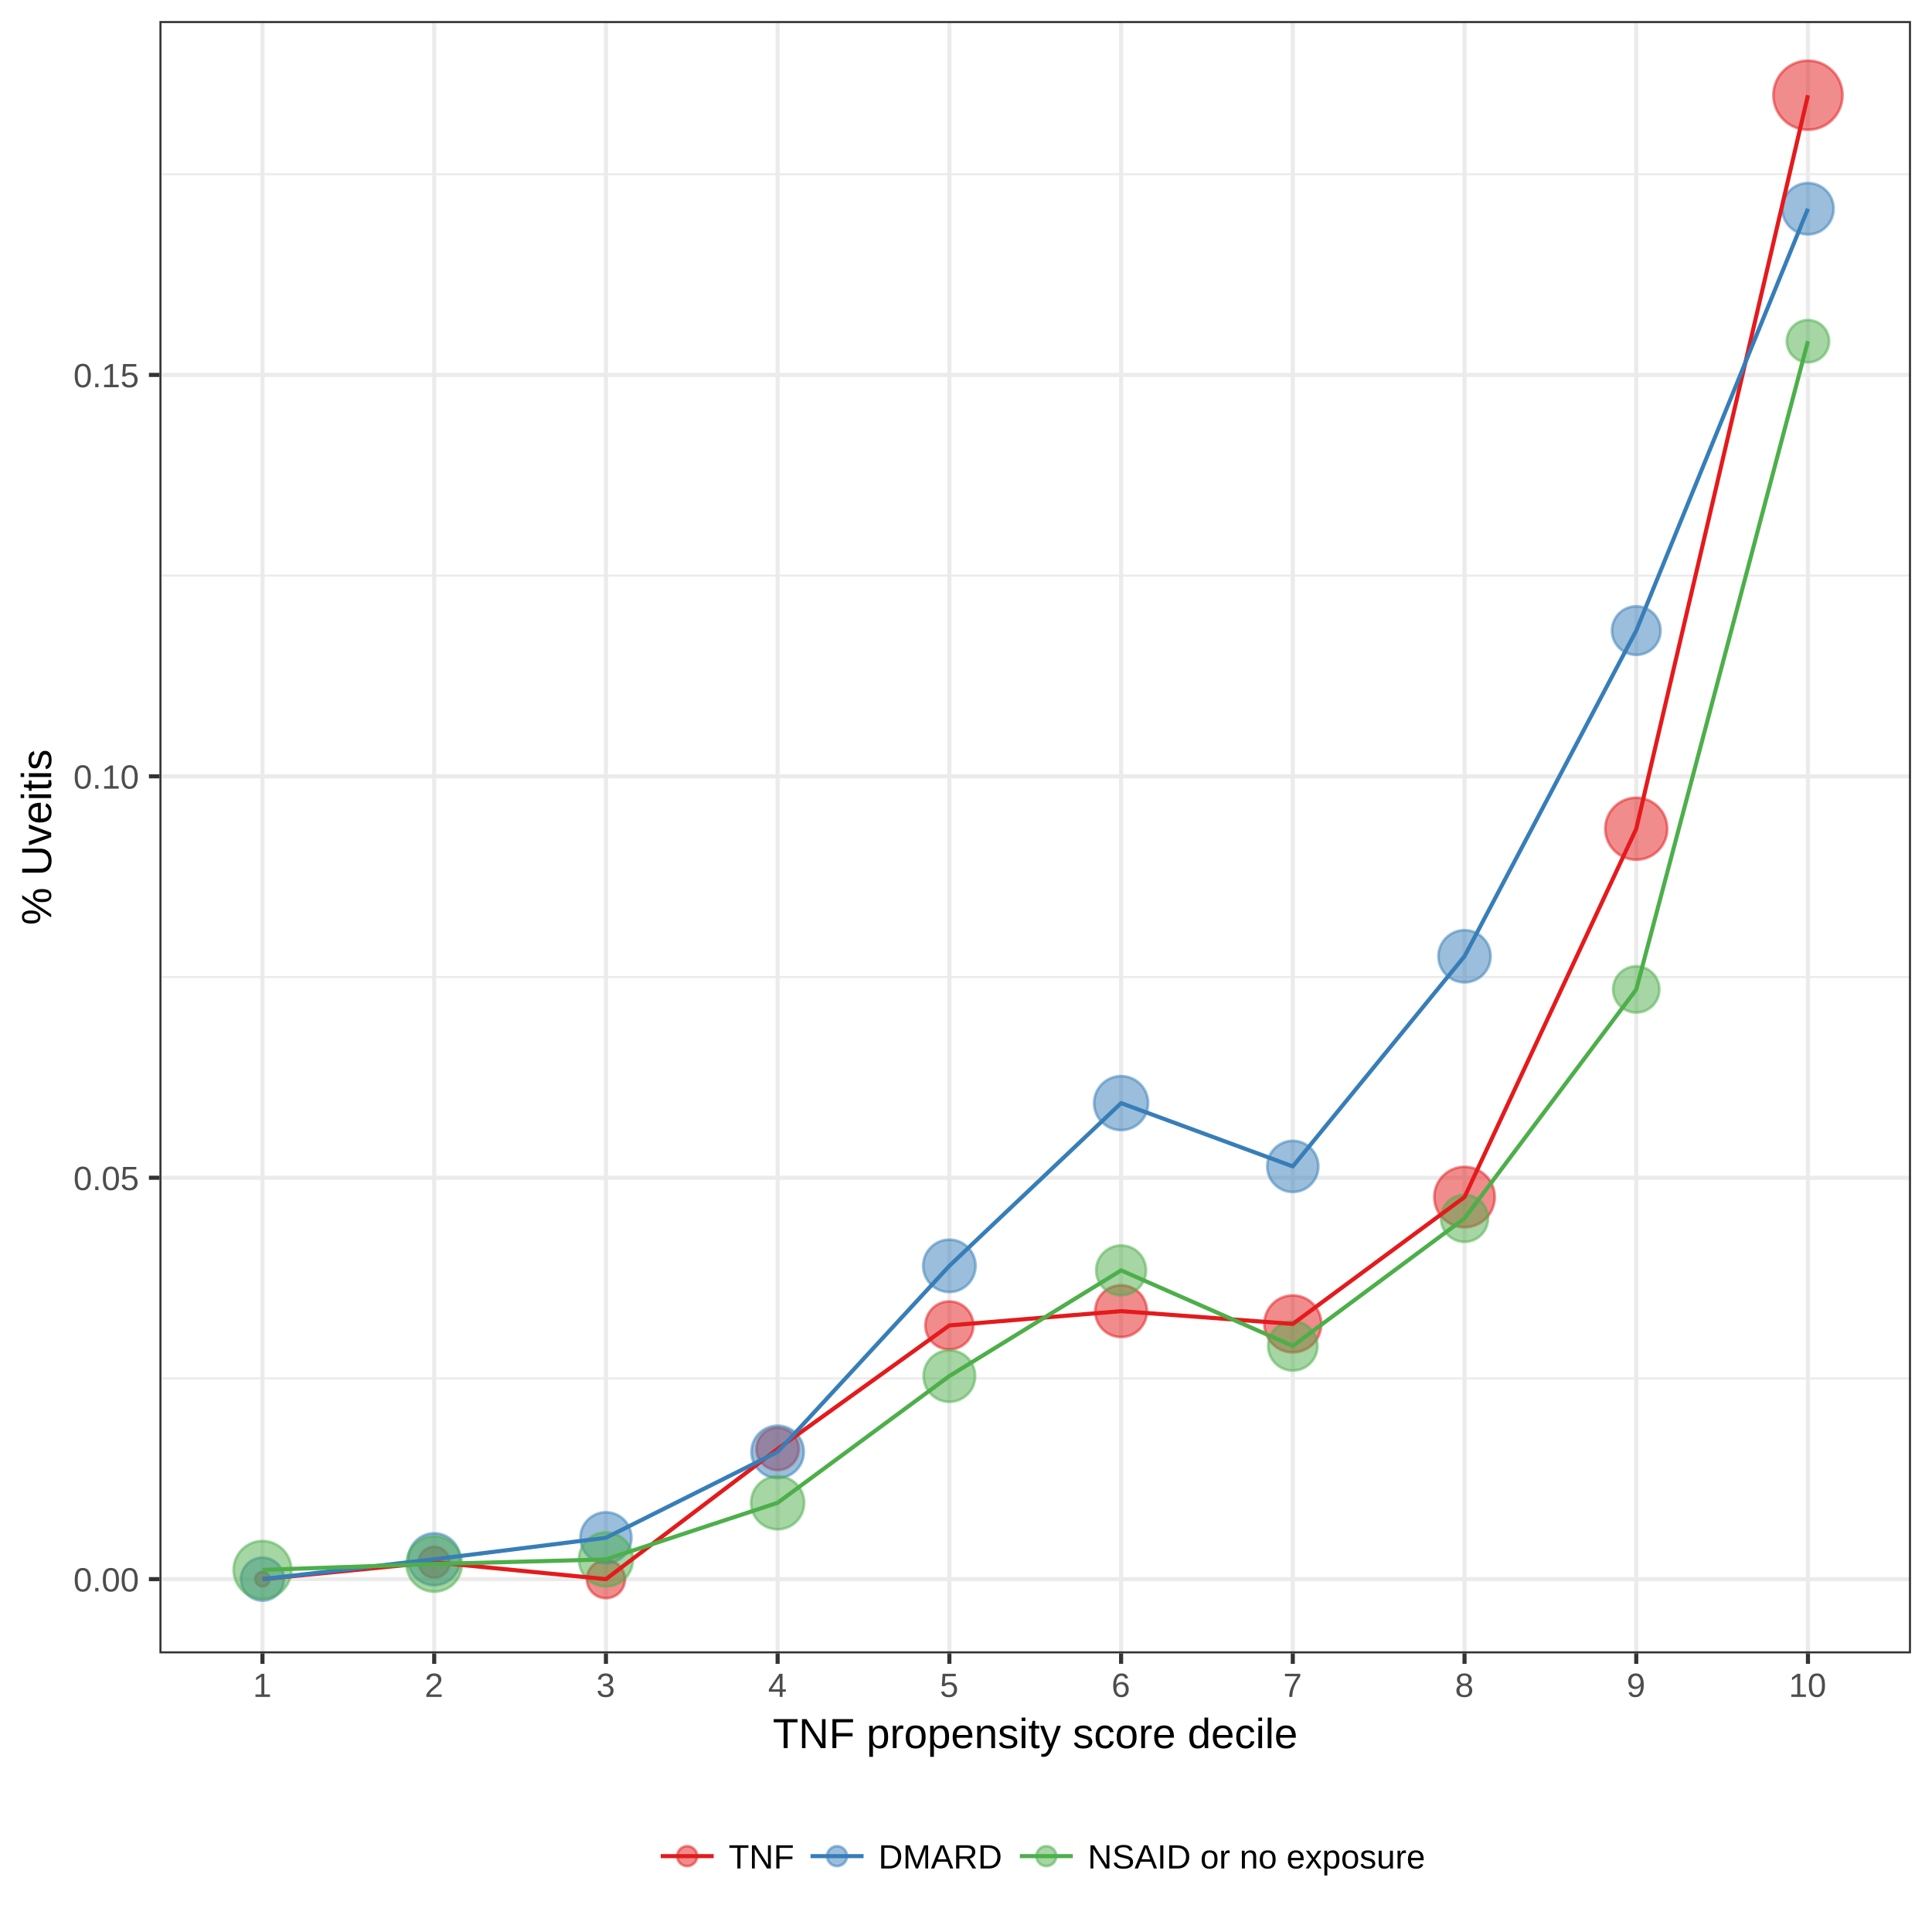
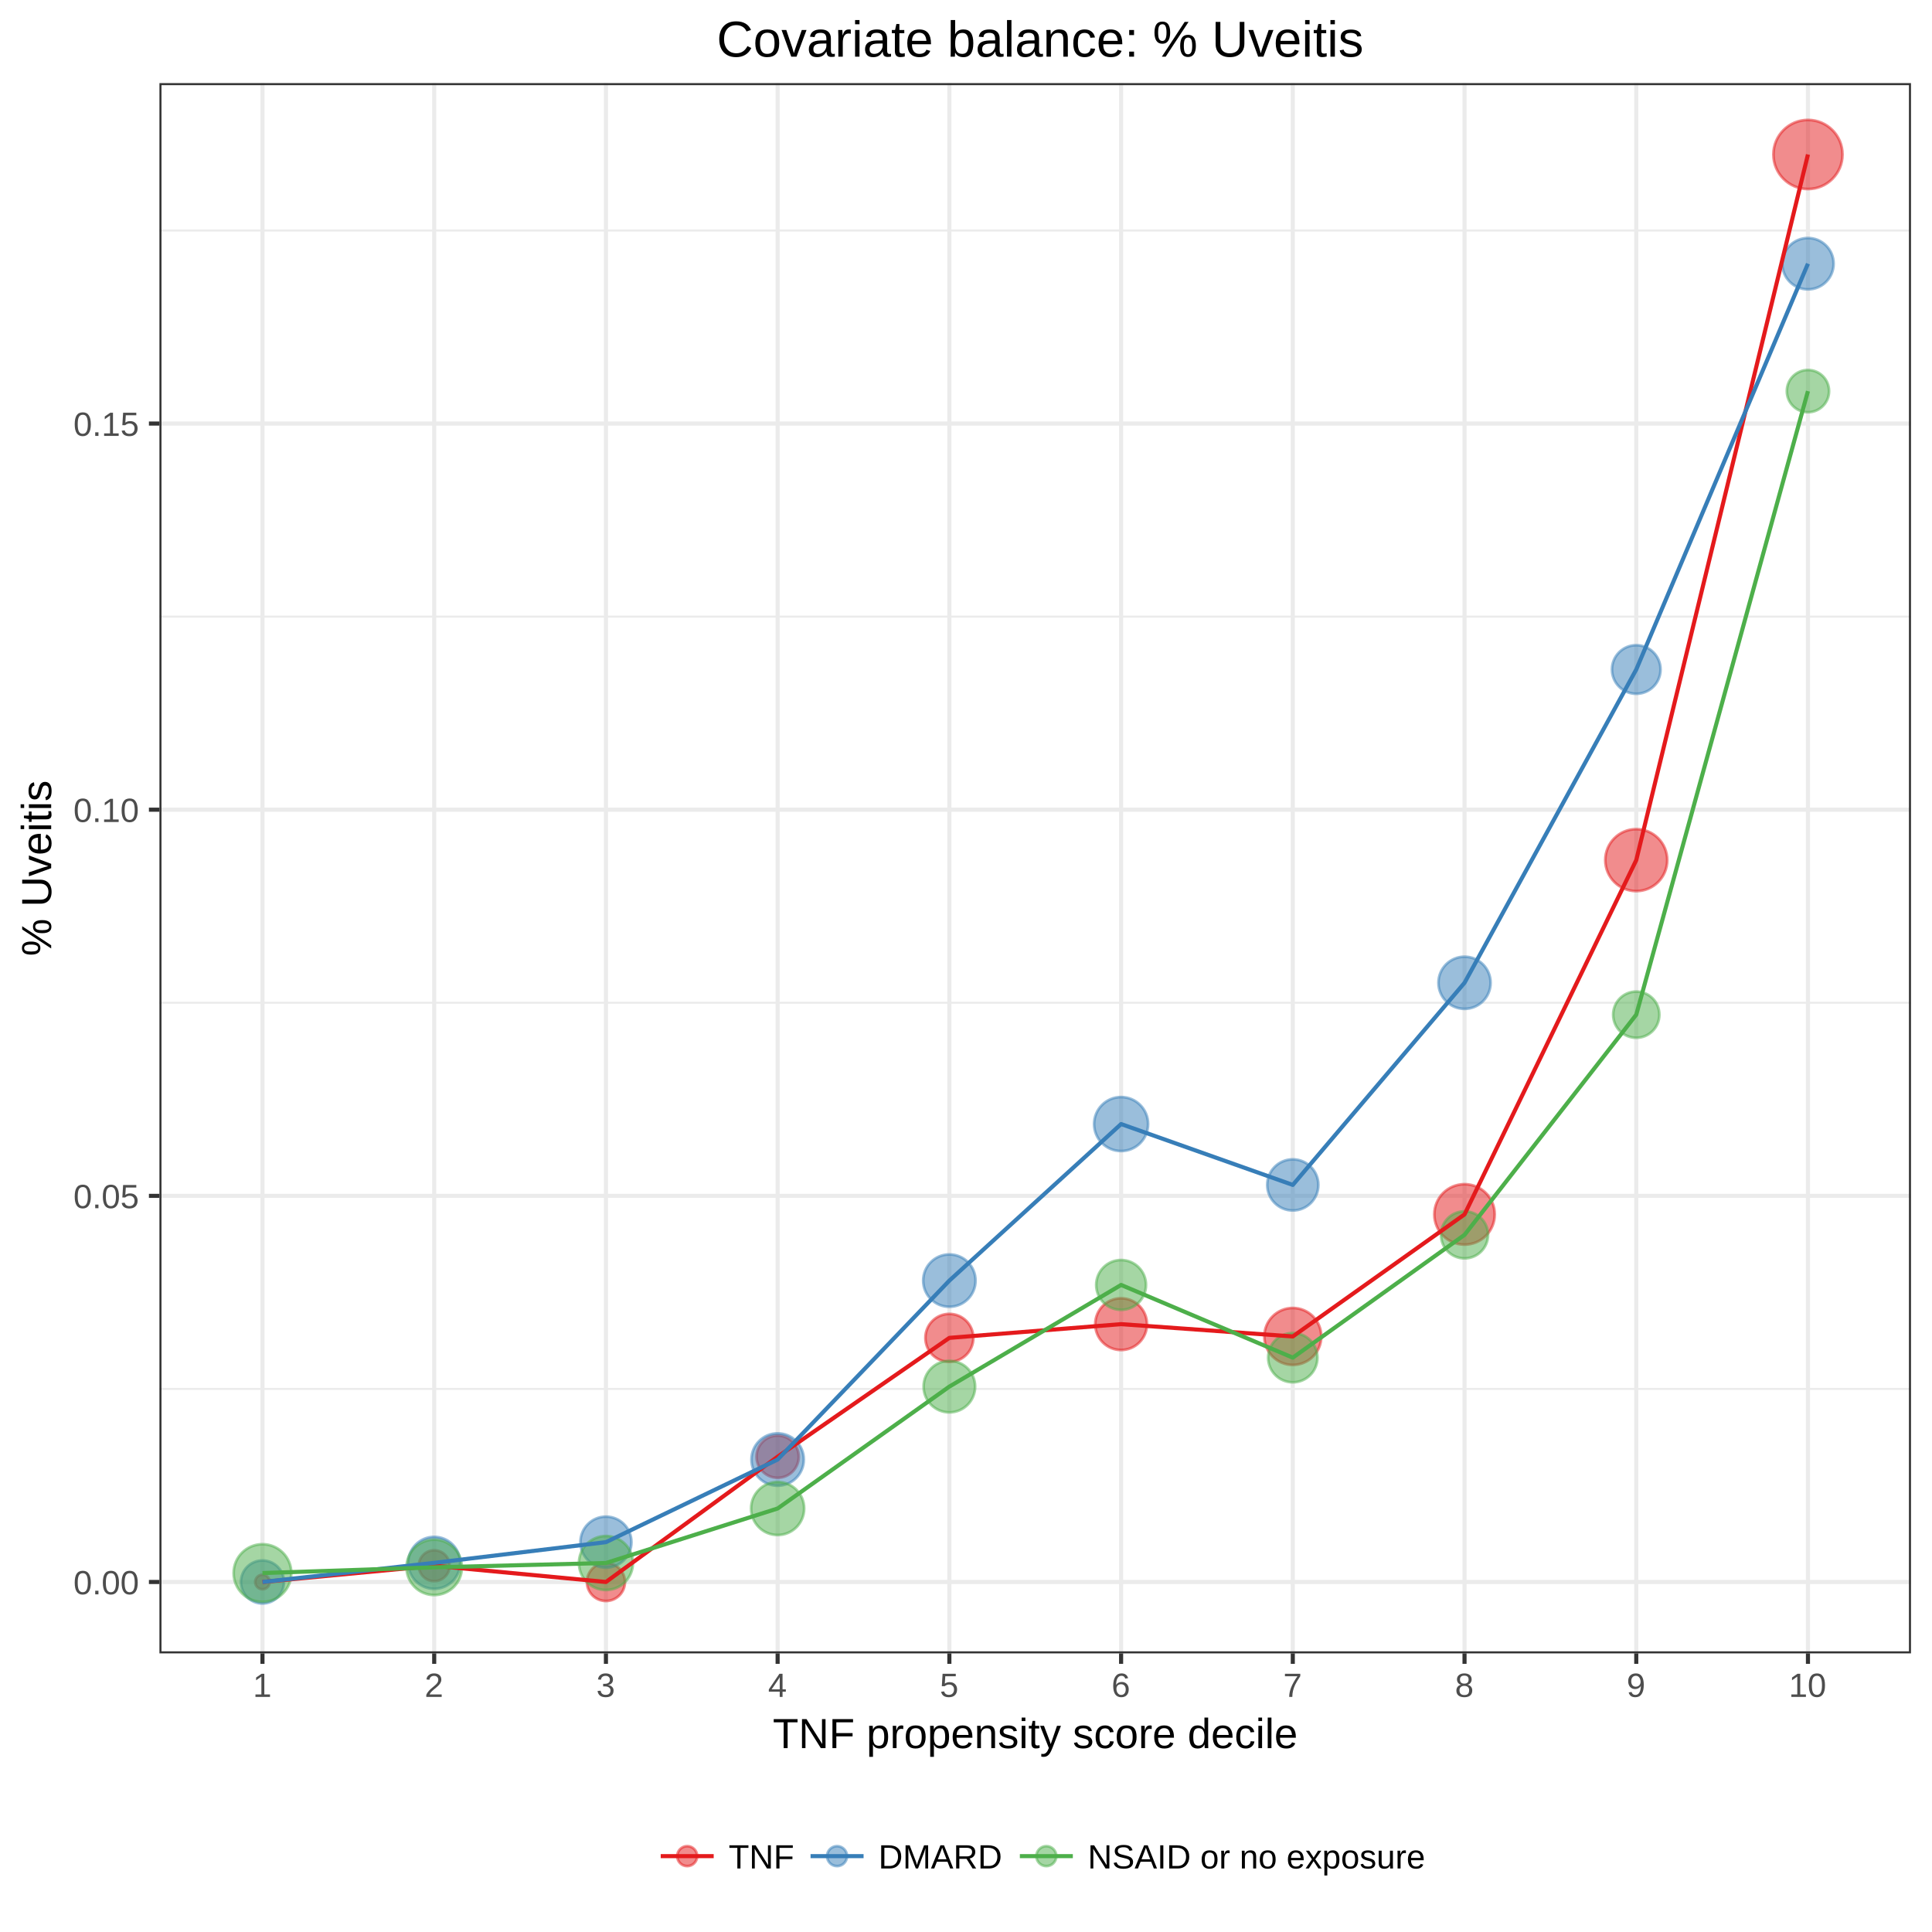
<svg xmlns="http://www.w3.org/2000/svg" viewBox="0 0 504.00 504.00">
  <defs>
    <style type="text/css">
    line, polyline, path, rect, circle {
      fill: none;
      stroke: #000000;
      stroke-linecap: round;
      stroke-linejoin: round;
      stroke-miterlimit: 10.00;
    }
  </style>
  </defs>
  <rect width="100%" height="100%" style="stroke: none; fill: #FFFFFF;" />
  <rect x="0.00" y="-0.00" width="504.00" height="504.00" style="stroke-width: 1.07; stroke: #FFFFFF; fill: #FFFFFF;" />
  <defs>
-     <clipPath id="cpNDEuNTk0NXw0OTguNTIxfDQzMS4zMDl8NS40Nzk0NQ==">
-       <rect x="41.59" y="5.48" width="456.93" height="425.83" />
+     <clipPath id="cpNDEuNTk0NXw0OTguNTIxfDQzMS4zMDl8MjEuNjc5OA==">
+       <rect x="41.59" y="21.68" width="456.93" height="409.63" />
    </clipPath>
  </defs>
-   <rect x="41.59" y="5.48" width="456.93" height="425.83" style="stroke-width: 1.07; stroke: none; fill: #FFFFFF;" clip-path="url(#cpNDEuNTk0NXw0OTguNTIxfDQzMS4zMDl8NS40Nzk0NQ==)" />
-   <polyline points="41.59,359.59 498.52,359.59 " style="stroke-width: 0.53; stroke: #EBEBEB; stroke-linecap: butt;" clip-path="url(#cpNDEuNTk0NXw0OTguNTIxfDQzMS4zMDl8NS40Nzk0NQ==)" />
-   <polyline points="41.59,254.88 498.52,254.88 " style="stroke-width: 0.53; stroke: #EBEBEB; stroke-linecap: butt;" clip-path="url(#cpNDEuNTk0NXw0OTguNTIxfDQzMS4zMDl8NS40Nzk0NQ==)" />
-   <polyline points="41.59,150.16 498.52,150.16 " style="stroke-width: 0.53; stroke: #EBEBEB; stroke-linecap: butt;" clip-path="url(#cpNDEuNTk0NXw0OTguNTIxfDQzMS4zMDl8NS40Nzk0NQ==)" />
-   <polyline points="41.59,45.45 498.52,45.45 " style="stroke-width: 0.53; stroke: #EBEBEB; stroke-linecap: butt;" clip-path="url(#cpNDEuNTk0NXw0OTguNTIxfDQzMS4zMDl8NS40Nzk0NQ==)" />
-   <polyline points="41.59,411.95 498.52,411.95 " style="stroke-width: 1.07; stroke: #EBEBEB; stroke-linecap: butt;" clip-path="url(#cpNDEuNTk0NXw0OTguNTIxfDQzMS4zMDl8NS40Nzk0NQ==)" />
-   <polyline points="41.59,307.24 498.52,307.24 " style="stroke-width: 1.07; stroke: #EBEBEB; stroke-linecap: butt;" clip-path="url(#cpNDEuNTk0NXw0OTguNTIxfDQzMS4zMDl8NS40Nzk0NQ==)" />
-   <polyline points="41.59,202.52 498.52,202.52 " style="stroke-width: 1.07; stroke: #EBEBEB; stroke-linecap: butt;" clip-path="url(#cpNDEuNTk0NXw0OTguNTIxfDQzMS4zMDl8NS40Nzk0NQ==)" />
-   <polyline points="41.59,97.80 498.52,97.80 " style="stroke-width: 1.07; stroke: #EBEBEB; stroke-linecap: butt;" clip-path="url(#cpNDEuNTk0NXw0OTguNTIxfDQzMS4zMDl8NS40Nzk0NQ==)" />
-   <polyline points="68.47,431.31 68.47,5.48 " style="stroke-width: 1.07; stroke: #EBEBEB; stroke-linecap: butt;" clip-path="url(#cpNDEuNTk0NXw0OTguNTIxfDQzMS4zMDl8NS40Nzk0NQ==)" />
-   <polyline points="113.27,431.31 113.27,5.48 " style="stroke-width: 1.07; stroke: #EBEBEB; stroke-linecap: butt;" clip-path="url(#cpNDEuNTk0NXw0OTguNTIxfDQzMS4zMDl8NS40Nzk0NQ==)" />
-   <polyline points="158.07,431.31 158.07,5.48 " style="stroke-width: 1.07; stroke: #EBEBEB; stroke-linecap: butt;" clip-path="url(#cpNDEuNTk0NXw0OTguNTIxfDQzMS4zMDl8NS40Nzk0NQ==)" />
-   <polyline points="202.86,431.31 202.86,5.48 " style="stroke-width: 1.07; stroke: #EBEBEB; stroke-linecap: butt;" clip-path="url(#cpNDEuNTk0NXw0OTguNTIxfDQzMS4zMDl8NS40Nzk0NQ==)" />
-   <polyline points="247.66,431.31 247.66,5.48 " style="stroke-width: 1.07; stroke: #EBEBEB; stroke-linecap: butt;" clip-path="url(#cpNDEuNTk0NXw0OTguNTIxfDQzMS4zMDl8NS40Nzk0NQ==)" />
-   <polyline points="292.46,431.31 292.46,5.48 " style="stroke-width: 1.07; stroke: #EBEBEB; stroke-linecap: butt;" clip-path="url(#cpNDEuNTk0NXw0OTguNTIxfDQzMS4zMDl8NS40Nzk0NQ==)" />
-   <polyline points="337.25,431.31 337.25,5.48 " style="stroke-width: 1.07; stroke: #EBEBEB; stroke-linecap: butt;" clip-path="url(#cpNDEuNTk0NXw0OTguNTIxfDQzMS4zMDl8NS40Nzk0NQ==)" />
-   <polyline points="382.05,431.31 382.05,5.48 " style="stroke-width: 1.07; stroke: #EBEBEB; stroke-linecap: butt;" clip-path="url(#cpNDEuNTk0NXw0OTguNTIxfDQzMS4zMDl8NS40Nzk0NQ==)" />
-   <polyline points="426.85,431.31 426.85,5.48 " style="stroke-width: 1.07; stroke: #EBEBEB; stroke-linecap: butt;" clip-path="url(#cpNDEuNTk0NXw0OTguNTIxfDQzMS4zMDl8NS40Nzk0NQ==)" />
-   <polyline points="471.64,431.31 471.64,5.48 " style="stroke-width: 1.07; stroke: #EBEBEB; stroke-linecap: butt;" clip-path="url(#cpNDEuNTk0NXw0OTguNTIxfDQzMS4zMDl8NS40Nzk0NQ==)" />
-   <circle cx="68.47" cy="411.95" r="1.42pt" style="stroke-width: 0.71; stroke: #E41A1C; stroke-opacity: 0.50; fill: #E41A1C; fill-opacity: 0.50;" clip-path="url(#cpNDEuNTk0NXw0OTguNTIxfDQzMS4zMDl8NS40Nzk0NQ==)" />
-   <circle cx="113.27" cy="407.54" r="3.02pt" style="stroke-width: 0.71; stroke: #E41A1C; stroke-opacity: 0.50; fill: #E41A1C; fill-opacity: 0.50;" clip-path="url(#cpNDEuNTk0NXw0OTguNTIxfDQzMS4zMDl8NS40Nzk0NQ==)" />
-   <circle cx="158.07" cy="411.95" r="3.72pt" style="stroke-width: 0.71; stroke: #E41A1C; stroke-opacity: 0.50; fill: #E41A1C; fill-opacity: 0.50;" clip-path="url(#cpNDEuNTk0NXw0OTguNTIxfDQzMS4zMDl8NS40Nzk0NQ==)" />
-   <circle cx="202.86" cy="377.98" r="4.13pt" style="stroke-width: 0.71; stroke: #E41A1C; stroke-opacity: 0.50; fill: #E41A1C; fill-opacity: 0.50;" clip-path="url(#cpNDEuNTk0NXw0OTguNTIxfDQzMS4zMDl8NS40Nzk0NQ==)" />
-   <circle cx="247.66" cy="345.76" r="4.69pt" style="stroke-width: 0.71; stroke: #E41A1C; stroke-opacity: 0.50; fill: #E41A1C; fill-opacity: 0.50;" clip-path="url(#cpNDEuNTk0NXw0OTguNTIxfDQzMS4zMDl8NS40Nzk0NQ==)" />
-   <circle cx="292.46" cy="342.04" r="5.06pt" style="stroke-width: 0.71; stroke: #E41A1C; stroke-opacity: 0.50; fill: #E41A1C; fill-opacity: 0.50;" clip-path="url(#cpNDEuNTk0NXw0OTguNTIxfDQzMS4zMDl8NS40Nzk0NQ==)" />
-   <circle cx="337.25" cy="345.37" r="5.57pt" style="stroke-width: 0.71; stroke: #E41A1C; stroke-opacity: 0.50; fill: #E41A1C; fill-opacity: 0.50;" clip-path="url(#cpNDEuNTk0NXw0OTguNTIxfDQzMS4zMDl8NS40Nzk0NQ==)" />
-   <circle cx="382.05" cy="312.28" r="5.91pt" style="stroke-width: 0.71; stroke: #E41A1C; stroke-opacity: 0.50; fill: #E41A1C; fill-opacity: 0.50;" clip-path="url(#cpNDEuNTk0NXw0OTguNTIxfDQzMS4zMDl8NS40Nzk0NQ==)" />
-   <circle cx="426.85" cy="216.19" r="6.06pt" style="stroke-width: 0.71; stroke: #E41A1C; stroke-opacity: 0.50; fill: #E41A1C; fill-opacity: 0.50;" clip-path="url(#cpNDEuNTk0NXw0OTguNTIxfDQzMS4zMDl8NS40Nzk0NQ==)" />
-   <circle cx="471.64" cy="24.84" r="6.76pt" style="stroke-width: 0.71; stroke: #E41A1C; stroke-opacity: 0.50; fill: #E41A1C; fill-opacity: 0.50;" clip-path="url(#cpNDEuNTk0NXw0OTguNTIxfDQzMS4zMDl8NS40Nzk0NQ==)" />
-   <circle cx="68.47" cy="411.95" r="4.21pt" style="stroke-width: 0.71; stroke: #377EB8; stroke-opacity: 0.50; fill: #377EB8; fill-opacity: 0.50;" clip-path="url(#cpNDEuNTk0NXw0OTguNTIxfDQzMS4zMDl8NS40Nzk0NQ==)" />
-   <circle cx="113.27" cy="406.76" r="5.08pt" style="stroke-width: 0.71; stroke: #377EB8; stroke-opacity: 0.50; fill: #377EB8; fill-opacity: 0.50;" clip-path="url(#cpNDEuNTk0NXw0OTguNTIxfDQzMS4zMDl8NS40Nzk0NQ==)" />
-   <circle cx="158.07" cy="401.16" r="4.99pt" style="stroke-width: 0.71; stroke: #377EB8; stroke-opacity: 0.50; fill: #377EB8; fill-opacity: 0.50;" clip-path="url(#cpNDEuNTk0NXw0OTguNTIxfDQzMS4zMDl8NS40Nzk0NQ==)" />
-   <circle cx="202.86" cy="378.75" r="5.12pt" style="stroke-width: 0.71; stroke: #377EB8; stroke-opacity: 0.50; fill: #377EB8; fill-opacity: 0.50;" clip-path="url(#cpNDEuNTk0NXw0OTguNTIxfDQzMS4zMDl8NS40Nzk0NQ==)" />
-   <circle cx="247.66" cy="330.22" r="5.12pt" style="stroke-width: 0.71; stroke: #377EB8; stroke-opacity: 0.50; fill: #377EB8; fill-opacity: 0.50;" clip-path="url(#cpNDEuNTk0NXw0OTguNTIxfDQzMS4zMDl8NS40Nzk0NQ==)" />
-   <circle cx="292.46" cy="287.77" r="5.28pt" style="stroke-width: 0.71; stroke: #377EB8; stroke-opacity: 0.50; fill: #377EB8; fill-opacity: 0.50;" clip-path="url(#cpNDEuNTk0NXw0OTguNTIxfDQzMS4zMDl8NS40Nzk0NQ==)" />
-   <circle cx="337.25" cy="304.28" r="5.00pt" style="stroke-width: 0.71; stroke: #377EB8; stroke-opacity: 0.50; fill: #377EB8; fill-opacity: 0.50;" clip-path="url(#cpNDEuNTk0NXw0OTguNTIxfDQzMS4zMDl8NS40Nzk0NQ==)" />
-   <circle cx="382.05" cy="249.46" r="5.10pt" style="stroke-width: 0.71; stroke: #377EB8; stroke-opacity: 0.50; fill: #377EB8; fill-opacity: 0.50;" clip-path="url(#cpNDEuNTk0NXw0OTguNTIxfDQzMS4zMDl8NS40Nzk0NQ==)" />
-   <circle cx="426.85" cy="164.50" r="4.75pt" style="stroke-width: 0.71; stroke: #377EB8; stroke-opacity: 0.50; fill: #377EB8; fill-opacity: 0.50;" clip-path="url(#cpNDEuNTk0NXw0OTguNTIxfDQzMS4zMDl8NS40Nzk0NQ==)" />
-   <circle cx="471.64" cy="54.45" r="5.02pt" style="stroke-width: 0.71; stroke: #377EB8; stroke-opacity: 0.50; fill: #377EB8; fill-opacity: 0.50;" clip-path="url(#cpNDEuNTk0NXw0OTguNTIxfDQzMS4zMDl8NS40Nzk0NQ==)" />
-   <circle cx="68.47" cy="409.53" r="5.64pt" style="stroke-width: 0.71; stroke: #4DAF4A; stroke-opacity: 0.50; fill: #4DAF4A; fill-opacity: 0.50;" clip-path="url(#cpNDEuNTk0NXw0OTguNTIxfDQzMS4zMDl8NS40Nzk0NQ==)" />
-   <circle cx="113.27" cy="407.99" r="5.42pt" style="stroke-width: 0.71; stroke: #4DAF4A; stroke-opacity: 0.50; fill: #4DAF4A; fill-opacity: 0.50;" clip-path="url(#cpNDEuNTk0NXw0OTguNTIxfDQzMS4zMDl8NS40Nzk0NQ==)" />
-   <circle cx="158.07" cy="406.81" r="5.28pt" style="stroke-width: 0.71; stroke: #4DAF4A; stroke-opacity: 0.50; fill: #4DAF4A; fill-opacity: 0.50;" clip-path="url(#cpNDEuNTk0NXw0OTguNTIxfDQzMS4zMDl8NS40Nzk0NQ==)" />
-   <circle cx="202.86" cy="392.03" r="5.19pt" style="stroke-width: 0.71; stroke: #4DAF4A; stroke-opacity: 0.50; fill: #4DAF4A; fill-opacity: 0.50;" clip-path="url(#cpNDEuNTk0NXw0OTguNTIxfDQzMS4zMDl8NS40Nzk0NQ==)" />
-   <circle cx="247.66" cy="358.97" r="5.04pt" style="stroke-width: 0.71; stroke: #4DAF4A; stroke-opacity: 0.50; fill: #4DAF4A; fill-opacity: 0.50;" clip-path="url(#cpNDEuNTk0NXw0OTguNTIxfDQzMS4zMDl8NS40Nzk0NQ==)" />
-   <circle cx="292.46" cy="331.40" r="4.87pt" style="stroke-width: 0.71; stroke: #4DAF4A; stroke-opacity: 0.50; fill: #4DAF4A; fill-opacity: 0.50;" clip-path="url(#cpNDEuNTk0NXw0OTguNTIxfDQzMS4zMDl8NS40Nzk0NQ==)" />
-   <circle cx="337.25" cy="351.11" r="4.82pt" style="stroke-width: 0.71; stroke: #4DAF4A; stroke-opacity: 0.50; fill: #4DAF4A; fill-opacity: 0.50;" clip-path="url(#cpNDEuNTk0NXw0OTguNTIxfDQzMS4zMDl8NS40Nzk0NQ==)" />
-   <circle cx="382.05" cy="317.83" r="4.60pt" style="stroke-width: 0.71; stroke: #4DAF4A; stroke-opacity: 0.50; fill: #4DAF4A; fill-opacity: 0.50;" clip-path="url(#cpNDEuNTk0NXw0OTguNTIxfDQzMS4zMDl8NS40Nzk0NQ==)" />
-   <circle cx="426.85" cy="258.11" r="4.52pt" style="stroke-width: 0.71; stroke: #4DAF4A; stroke-opacity: 0.50; fill: #4DAF4A; fill-opacity: 0.50;" clip-path="url(#cpNDEuNTk0NXw0OTguNTIxfDQzMS4zMDl8NS40Nzk0NQ==)" />
-   <circle cx="471.64" cy="89.01" r="4.13pt" style="stroke-width: 0.71; stroke: #4DAF4A; stroke-opacity: 0.50; fill: #4DAF4A; fill-opacity: 0.50;" clip-path="url(#cpNDEuNTk0NXw0OTguNTIxfDQzMS4zMDl8NS40Nzk0NQ==)" />
-   <polyline points="68.47,411.95 113.27,407.54 158.07,411.95 202.86,377.98 247.66,345.76 292.46,342.04 337.25,345.37 382.05,312.28 426.85,216.19 471.64,24.84 " style="stroke-width: 1.07; stroke: #E41A1C; stroke-linecap: butt;" clip-path="url(#cpNDEuNTk0NXw0OTguNTIxfDQzMS4zMDl8NS40Nzk0NQ==)" />
-   <polyline points="68.47,411.95 113.27,406.76 158.07,401.16 202.86,378.75 247.66,330.22 292.46,287.77 337.25,304.28 382.05,249.46 426.85,164.50 471.64,54.45 " style="stroke-width: 1.07; stroke: #377EB8; stroke-linecap: butt;" clip-path="url(#cpNDEuNTk0NXw0OTguNTIxfDQzMS4zMDl8NS40Nzk0NQ==)" />
-   <polyline points="68.47,409.53 113.27,407.99 158.07,406.81 202.86,392.03 247.66,358.97 292.46,331.40 337.25,351.11 382.05,317.83 426.85,258.11 471.64,89.01 " style="stroke-width: 1.07; stroke: #4DAF4A; stroke-linecap: butt;" clip-path="url(#cpNDEuNTk0NXw0OTguNTIxfDQzMS4zMDl8NS40Nzk0NQ==)" />
-   <rect x="41.59" y="5.48" width="456.93" height="425.83" style="stroke-width: 1.07; stroke: #333333;" clip-path="url(#cpNDEuNTk0NXw0OTguNTIxfDQzMS4zMDl8NS40Nzk0NQ==)" />
+   <rect x="41.59" y="21.68" width="456.93" height="409.63" style="stroke-width: 1.07; stroke: none; fill: #FFFFFF;" clip-path="url(#cpNDEuNTk0NXw0OTguNTIxfDQzMS4zMDl8MjEuNjc5OA==)" />
+   <polyline points="41.59,362.32 498.52,362.32 " style="stroke-width: 0.53; stroke: #EBEBEB; stroke-linecap: butt;" clip-path="url(#cpNDEuNTk0NXw0OTguNTIxfDQzMS4zMDl8MjEuNjc5OA==)" />
+   <polyline points="41.59,261.59 498.52,261.59 " style="stroke-width: 0.53; stroke: #EBEBEB; stroke-linecap: butt;" clip-path="url(#cpNDEuNTk0NXw0OTguNTIxfDQzMS4zMDl8MjEuNjc5OA==)" />
+   <polyline points="41.59,160.86 498.52,160.86 " style="stroke-width: 0.53; stroke: #EBEBEB; stroke-linecap: butt;" clip-path="url(#cpNDEuNTk0NXw0OTguNTIxfDQzMS4zMDl8MjEuNjc5OA==)" />
+   <polyline points="41.59,60.13 498.52,60.13 " style="stroke-width: 0.53; stroke: #EBEBEB; stroke-linecap: butt;" clip-path="url(#cpNDEuNTk0NXw0OTguNTIxfDQzMS4zMDl8MjEuNjc5OA==)" />
+   <polyline points="41.59,412.69 498.52,412.69 " style="stroke-width: 1.07; stroke: #EBEBEB; stroke-linecap: butt;" clip-path="url(#cpNDEuNTk0NXw0OTguNTIxfDQzMS4zMDl8MjEuNjc5OA==)" />
+   <polyline points="41.59,311.96 498.52,311.96 " style="stroke-width: 1.07; stroke: #EBEBEB; stroke-linecap: butt;" clip-path="url(#cpNDEuNTk0NXw0OTguNTIxfDQzMS4zMDl8MjEuNjc5OA==)" />
+   <polyline points="41.59,211.22 498.52,211.22 " style="stroke-width: 1.07; stroke: #EBEBEB; stroke-linecap: butt;" clip-path="url(#cpNDEuNTk0NXw0OTguNTIxfDQzMS4zMDl8MjEuNjc5OA==)" />
+   <polyline points="41.59,110.49 498.52,110.49 " style="stroke-width: 1.07; stroke: #EBEBEB; stroke-linecap: butt;" clip-path="url(#cpNDEuNTk0NXw0OTguNTIxfDQzMS4zMDl8MjEuNjc5OA==)" />
+   <polyline points="68.47,431.31 68.47,21.68 " style="stroke-width: 1.07; stroke: #EBEBEB; stroke-linecap: butt;" clip-path="url(#cpNDEuNTk0NXw0OTguNTIxfDQzMS4zMDl8MjEuNjc5OA==)" />
+   <polyline points="113.27,431.31 113.27,21.68 " style="stroke-width: 1.07; stroke: #EBEBEB; stroke-linecap: butt;" clip-path="url(#cpNDEuNTk0NXw0OTguNTIxfDQzMS4zMDl8MjEuNjc5OA==)" />
+   <polyline points="158.07,431.31 158.07,21.68 " style="stroke-width: 1.07; stroke: #EBEBEB; stroke-linecap: butt;" clip-path="url(#cpNDEuNTk0NXw0OTguNTIxfDQzMS4zMDl8MjEuNjc5OA==)" />
+   <polyline points="202.86,431.31 202.86,21.68 " style="stroke-width: 1.07; stroke: #EBEBEB; stroke-linecap: butt;" clip-path="url(#cpNDEuNTk0NXw0OTguNTIxfDQzMS4zMDl8MjEuNjc5OA==)" />
+   <polyline points="247.66,431.31 247.66,21.68 " style="stroke-width: 1.07; stroke: #EBEBEB; stroke-linecap: butt;" clip-path="url(#cpNDEuNTk0NXw0OTguNTIxfDQzMS4zMDl8MjEuNjc5OA==)" />
+   <polyline points="292.46,431.31 292.46,21.68 " style="stroke-width: 1.07; stroke: #EBEBEB; stroke-linecap: butt;" clip-path="url(#cpNDEuNTk0NXw0OTguNTIxfDQzMS4zMDl8MjEuNjc5OA==)" />
+   <polyline points="337.25,431.31 337.25,21.68 " style="stroke-width: 1.07; stroke: #EBEBEB; stroke-linecap: butt;" clip-path="url(#cpNDEuNTk0NXw0OTguNTIxfDQzMS4zMDl8MjEuNjc5OA==)" />
+   <polyline points="382.05,431.31 382.05,21.68 " style="stroke-width: 1.07; stroke: #EBEBEB; stroke-linecap: butt;" clip-path="url(#cpNDEuNTk0NXw0OTguNTIxfDQzMS4zMDl8MjEuNjc5OA==)" />
+   <polyline points="426.85,431.31 426.85,21.68 " style="stroke-width: 1.07; stroke: #EBEBEB; stroke-linecap: butt;" clip-path="url(#cpNDEuNTk0NXw0OTguNTIxfDQzMS4zMDl8MjEuNjc5OA==)" />
+   <polyline points="471.64,431.31 471.64,21.68 " style="stroke-width: 1.07; stroke: #EBEBEB; stroke-linecap: butt;" clip-path="url(#cpNDEuNTk0NXw0OTguNTIxfDQzMS4zMDl8MjEuNjc5OA==)" />
+   <circle cx="68.47" cy="412.69" r="1.42pt" style="stroke-width: 0.71; stroke: #E41A1C; stroke-opacity: 0.50; fill: #E41A1C; fill-opacity: 0.50;" clip-path="url(#cpNDEuNTk0NXw0OTguNTIxfDQzMS4zMDl8MjEuNjc5OA==)" />
+   <circle cx="113.27" cy="408.45" r="3.02pt" style="stroke-width: 0.71; stroke: #E41A1C; stroke-opacity: 0.50; fill: #E41A1C; fill-opacity: 0.50;" clip-path="url(#cpNDEuNTk0NXw0OTguNTIxfDQzMS4zMDl8MjEuNjc5OA==)" />
+   <circle cx="158.07" cy="412.69" r="3.72pt" style="stroke-width: 0.71; stroke: #E41A1C; stroke-opacity: 0.50; fill: #E41A1C; fill-opacity: 0.50;" clip-path="url(#cpNDEuNTk0NXw0OTguNTIxfDQzMS4zMDl8MjEuNjc5OA==)" />
+   <circle cx="202.86" cy="380.01" r="4.13pt" style="stroke-width: 0.71; stroke: #E41A1C; stroke-opacity: 0.50; fill: #E41A1C; fill-opacity: 0.50;" clip-path="url(#cpNDEuNTk0NXw0OTguNTIxfDQzMS4zMDl8MjEuNjc5OA==)" />
+   <circle cx="247.66" cy="349.01" r="4.69pt" style="stroke-width: 0.71; stroke: #E41A1C; stroke-opacity: 0.50; fill: #E41A1C; fill-opacity: 0.50;" clip-path="url(#cpNDEuNTk0NXw0OTguNTIxfDQzMS4zMDl8MjEuNjc5OA==)" />
+   <circle cx="292.46" cy="345.43" r="5.06pt" style="stroke-width: 0.71; stroke: #E41A1C; stroke-opacity: 0.50; fill: #E41A1C; fill-opacity: 0.50;" clip-path="url(#cpNDEuNTk0NXw0OTguNTIxfDQzMS4zMDl8MjEuNjc5OA==)" />
+   <circle cx="337.25" cy="348.64" r="5.57pt" style="stroke-width: 0.71; stroke: #E41A1C; stroke-opacity: 0.50; fill: #E41A1C; fill-opacity: 0.50;" clip-path="url(#cpNDEuNTk0NXw0OTguNTIxfDQzMS4zMDl8MjEuNjc5OA==)" />
+   <circle cx="382.05" cy="316.80" r="5.91pt" style="stroke-width: 0.71; stroke: #E41A1C; stroke-opacity: 0.50; fill: #E41A1C; fill-opacity: 0.50;" clip-path="url(#cpNDEuNTk0NXw0OTguNTIxfDQzMS4zMDl8MjEuNjc5OA==)" />
+   <circle cx="426.85" cy="224.38" r="6.06pt" style="stroke-width: 0.71; stroke: #E41A1C; stroke-opacity: 0.50; fill: #E41A1C; fill-opacity: 0.50;" clip-path="url(#cpNDEuNTk0NXw0OTguNTIxfDQzMS4zMDl8MjEuNjc5OA==)" />
+   <circle cx="471.64" cy="40.30" r="6.76pt" style="stroke-width: 0.71; stroke: #E41A1C; stroke-opacity: 0.50; fill: #E41A1C; fill-opacity: 0.50;" clip-path="url(#cpNDEuNTk0NXw0OTguNTIxfDQzMS4zMDl8MjEuNjc5OA==)" />
+   <circle cx="68.47" cy="412.69" r="4.21pt" style="stroke-width: 0.71; stroke: #377EB8; stroke-opacity: 0.50; fill: #377EB8; fill-opacity: 0.50;" clip-path="url(#cpNDEuNTk0NXw0OTguNTIxfDQzMS4zMDl8MjEuNjc5OA==)" />
+   <circle cx="113.27" cy="407.70" r="5.08pt" style="stroke-width: 0.71; stroke: #377EB8; stroke-opacity: 0.50; fill: #377EB8; fill-opacity: 0.50;" clip-path="url(#cpNDEuNTk0NXw0OTguNTIxfDQzMS4zMDl8MjEuNjc5OA==)" />
+   <circle cx="158.07" cy="402.30" r="4.99pt" style="stroke-width: 0.71; stroke: #377EB8; stroke-opacity: 0.50; fill: #377EB8; fill-opacity: 0.50;" clip-path="url(#cpNDEuNTk0NXw0OTguNTIxfDQzMS4zMDl8MjEuNjc5OA==)" />
+   <circle cx="202.86" cy="380.75" r="5.12pt" style="stroke-width: 0.71; stroke: #377EB8; stroke-opacity: 0.50; fill: #377EB8; fill-opacity: 0.50;" clip-path="url(#cpNDEuNTk0NXw0OTguNTIxfDQzMS4zMDl8MjEuNjc5OA==)" />
+   <circle cx="247.66" cy="334.07" r="5.12pt" style="stroke-width: 0.71; stroke: #377EB8; stroke-opacity: 0.50; fill: #377EB8; fill-opacity: 0.50;" clip-path="url(#cpNDEuNTk0NXw0OTguNTIxfDQzMS4zMDl8MjEuNjc5OA==)" />
+   <circle cx="292.46" cy="293.23" r="5.28pt" style="stroke-width: 0.71; stroke: #377EB8; stroke-opacity: 0.50; fill: #377EB8; fill-opacity: 0.50;" clip-path="url(#cpNDEuNTk0NXw0OTguNTIxfDQzMS4zMDl8MjEuNjc5OA==)" />
+   <circle cx="337.25" cy="309.11" r="5.00pt" style="stroke-width: 0.71; stroke: #377EB8; stroke-opacity: 0.50; fill: #377EB8; fill-opacity: 0.50;" clip-path="url(#cpNDEuNTk0NXw0OTguNTIxfDQzMS4zMDl8MjEuNjc5OA==)" />
+   <circle cx="382.05" cy="256.38" r="5.10pt" style="stroke-width: 0.71; stroke: #377EB8; stroke-opacity: 0.50; fill: #377EB8; fill-opacity: 0.50;" clip-path="url(#cpNDEuNTk0NXw0OTguNTIxfDQzMS4zMDl8MjEuNjc5OA==)" />
+   <circle cx="426.85" cy="174.65" r="4.75pt" style="stroke-width: 0.71; stroke: #377EB8; stroke-opacity: 0.50; fill: #377EB8; fill-opacity: 0.50;" clip-path="url(#cpNDEuNTk0NXw0OTguNTIxfDQzMS4zMDl8MjEuNjc5OA==)" />
+   <circle cx="471.64" cy="68.79" r="5.02pt" style="stroke-width: 0.71; stroke: #377EB8; stroke-opacity: 0.50; fill: #377EB8; fill-opacity: 0.50;" clip-path="url(#cpNDEuNTk0NXw0OTguNTIxfDQzMS4zMDl8MjEuNjc5OA==)" />
+   <circle cx="68.47" cy="410.36" r="5.64pt" style="stroke-width: 0.71; stroke: #4DAF4A; stroke-opacity: 0.50; fill: #4DAF4A; fill-opacity: 0.50;" clip-path="url(#cpNDEuNTk0NXw0OTguNTIxfDQzMS4zMDl8MjEuNjc5OA==)" />
+   <circle cx="113.27" cy="408.87" r="5.42pt" style="stroke-width: 0.71; stroke: #4DAF4A; stroke-opacity: 0.50; fill: #4DAF4A; fill-opacity: 0.50;" clip-path="url(#cpNDEuNTk0NXw0OTguNTIxfDQzMS4zMDl8MjEuNjc5OA==)" />
+   <circle cx="158.07" cy="407.74" r="5.28pt" style="stroke-width: 0.71; stroke: #4DAF4A; stroke-opacity: 0.50; fill: #4DAF4A; fill-opacity: 0.50;" clip-path="url(#cpNDEuNTk0NXw0OTguNTIxfDQzMS4zMDl8MjEuNjc5OA==)" />
+   <circle cx="202.86" cy="393.52" r="5.19pt" style="stroke-width: 0.71; stroke: #4DAF4A; stroke-opacity: 0.50; fill: #4DAF4A; fill-opacity: 0.50;" clip-path="url(#cpNDEuNTk0NXw0OTguNTIxfDQzMS4zMDl8MjEuNjc5OA==)" />
+   <circle cx="247.66" cy="361.72" r="5.04pt" style="stroke-width: 0.71; stroke: #4DAF4A; stroke-opacity: 0.50; fill: #4DAF4A; fill-opacity: 0.50;" clip-path="url(#cpNDEuNTk0NXw0OTguNTIxfDQzMS4zMDl8MjEuNjc5OA==)" />
+   <circle cx="292.46" cy="335.20" r="4.87pt" style="stroke-width: 0.71; stroke: #4DAF4A; stroke-opacity: 0.50; fill: #4DAF4A; fill-opacity: 0.50;" clip-path="url(#cpNDEuNTk0NXw0OTguNTIxfDQzMS4zMDl8MjEuNjc5OA==)" />
+   <circle cx="337.25" cy="354.17" r="4.82pt" style="stroke-width: 0.71; stroke: #4DAF4A; stroke-opacity: 0.50; fill: #4DAF4A; fill-opacity: 0.50;" clip-path="url(#cpNDEuNTk0NXw0OTguNTIxfDQzMS4zMDl8MjEuNjc5OA==)" />
+   <circle cx="382.05" cy="322.14" r="4.60pt" style="stroke-width: 0.71; stroke: #4DAF4A; stroke-opacity: 0.50; fill: #4DAF4A; fill-opacity: 0.50;" clip-path="url(#cpNDEuNTk0NXw0OTguNTIxfDQzMS4zMDl8MjEuNjc5OA==)" />
+   <circle cx="426.85" cy="264.70" r="4.52pt" style="stroke-width: 0.71; stroke: #4DAF4A; stroke-opacity: 0.50; fill: #4DAF4A; fill-opacity: 0.50;" clip-path="url(#cpNDEuNTk0NXw0OTguNTIxfDQzMS4zMDl8MjEuNjc5OA==)" />
+   <circle cx="471.64" cy="102.03" r="4.13pt" style="stroke-width: 0.71; stroke: #4DAF4A; stroke-opacity: 0.50; fill: #4DAF4A; fill-opacity: 0.50;" clip-path="url(#cpNDEuNTk0NXw0OTguNTIxfDQzMS4zMDl8MjEuNjc5OA==)" />
+   <polyline points="68.47,412.69 113.27,408.45 158.07,412.69 202.86,380.01 247.66,349.01 292.46,345.43 337.25,348.64 382.05,316.80 426.85,224.38 471.64,40.30 " style="stroke-width: 1.07; stroke: #E41A1C; stroke-linecap: butt;" clip-path="url(#cpNDEuNTk0NXw0OTguNTIxfDQzMS4zMDl8MjEuNjc5OA==)" />
+   <polyline points="68.47,412.69 113.27,407.70 158.07,402.30 202.86,380.75 247.66,334.07 292.46,293.23 337.25,309.11 382.05,256.38 426.85,174.65 471.64,68.79 " style="stroke-width: 1.07; stroke: #377EB8; stroke-linecap: butt;" clip-path="url(#cpNDEuNTk0NXw0OTguNTIxfDQzMS4zMDl8MjEuNjc5OA==)" />
+   <polyline points="68.47,410.36 113.27,408.87 158.07,407.74 202.86,393.52 247.66,361.72 292.46,335.20 337.25,354.17 382.05,322.14 426.85,264.70 471.64,102.03 " style="stroke-width: 1.07; stroke: #4DAF4A; stroke-linecap: butt;" clip-path="url(#cpNDEuNTk0NXw0OTguNTIxfDQzMS4zMDl8MjEuNjc5OA==)" />
+   <rect x="41.59" y="21.68" width="456.93" height="409.63" style="stroke-width: 1.07; stroke: #333333;" clip-path="url(#cpNDEuNTk0NXw0OTguNTIxfDQzMS4zMDl8MjEuNjc5OA==)" />
  <defs>
    <clipPath id="cpMHw1MDR8NTA0fDA=">
      <rect x="0.00" y="0.00" width="504.00" height="504.00" />
    </clipPath>
  </defs>
  <g clip-path="url(#cpMHw1MDR8NTA0fDA=)">
-     <text x="19.15" y="415.17" style="font-size: 8.80px; fill: #4D4D4D; font-family: Arial;" textLength="17.52px" lengthAdjust="spacingAndGlyphs">0.00</text>
+     <text x="19.15" y="415.91" style="font-size: 8.80px; fill: #4D4D4D; font-family: Arial;" textLength="17.52px" lengthAdjust="spacingAndGlyphs">0.00</text>
  </g>
  <g clip-path="url(#cpMHw1MDR8NTA0fDA=)">
-     <text x="19.15" y="310.46" style="font-size: 8.80px; fill: #4D4D4D; font-family: Arial;" textLength="17.52px" lengthAdjust="spacingAndGlyphs">0.05</text>
+     <text x="19.15" y="315.18" style="font-size: 8.80px; fill: #4D4D4D; font-family: Arial;" textLength="17.52px" lengthAdjust="spacingAndGlyphs">0.05</text>
  </g>
  <g clip-path="url(#cpMHw1MDR8NTA0fDA=)">
-     <text x="19.15" y="205.74" style="font-size: 8.80px; fill: #4D4D4D; font-family: Arial;" textLength="17.52px" lengthAdjust="spacingAndGlyphs">0.10</text>
+     <text x="19.15" y="214.44" style="font-size: 8.80px; fill: #4D4D4D; font-family: Arial;" textLength="17.52px" lengthAdjust="spacingAndGlyphs">0.10</text>
  </g>
  <g clip-path="url(#cpMHw1MDR8NTA0fDA=)">
-     <text x="19.15" y="101.02" style="font-size: 8.80px; fill: #4D4D4D; font-family: Arial;" textLength="17.52px" lengthAdjust="spacingAndGlyphs">0.15</text>
+     <text x="19.15" y="113.71" style="font-size: 8.80px; fill: #4D4D4D; font-family: Arial;" textLength="17.52px" lengthAdjust="spacingAndGlyphs">0.15</text>
  </g>
-   <polyline points="38.85,411.95 41.59,411.95 " style="stroke-width: 1.07; stroke: #333333; stroke-linecap: butt;" clip-path="url(#cpMHw1MDR8NTA0fDA=)" />
-   <polyline points="38.85,307.24 41.59,307.24 " style="stroke-width: 1.07; stroke: #333333; stroke-linecap: butt;" clip-path="url(#cpMHw1MDR8NTA0fDA=)" />
-   <polyline points="38.85,202.52 41.59,202.52 " style="stroke-width: 1.07; stroke: #333333; stroke-linecap: butt;" clip-path="url(#cpMHw1MDR8NTA0fDA=)" />
-   <polyline points="38.85,97.80 41.59,97.80 " style="stroke-width: 1.07; stroke: #333333; stroke-linecap: butt;" clip-path="url(#cpMHw1MDR8NTA0fDA=)" />
+   <polyline points="38.85,412.69 41.59,412.69 " style="stroke-width: 1.07; stroke: #333333; stroke-linecap: butt;" clip-path="url(#cpMHw1MDR8NTA0fDA=)" />
+   <polyline points="38.85,311.96 41.59,311.96 " style="stroke-width: 1.07; stroke: #333333; stroke-linecap: butt;" clip-path="url(#cpMHw1MDR8NTA0fDA=)" />
+   <polyline points="38.85,211.22 41.59,211.22 " style="stroke-width: 1.07; stroke: #333333; stroke-linecap: butt;" clip-path="url(#cpMHw1MDR8NTA0fDA=)" />
+   <polyline points="38.85,110.49 41.59,110.49 " style="stroke-width: 1.07; stroke: #333333; stroke-linecap: butt;" clip-path="url(#cpMHw1MDR8NTA0fDA=)" />
  <polyline points="68.47,434.05 68.47,431.31 " style="stroke-width: 1.07; stroke: #333333; stroke-linecap: butt;" clip-path="url(#cpMHw1MDR8NTA0fDA=)" />
  <polyline points="113.27,434.05 113.27,431.31 " style="stroke-width: 1.07; stroke: #333333; stroke-linecap: butt;" clip-path="url(#cpMHw1MDR8NTA0fDA=)" />
  <polyline points="158.07,434.05 158.07,431.31 " style="stroke-width: 1.07; stroke: #333333; stroke-linecap: butt;" clip-path="url(#cpMHw1MDR8NTA0fDA=)" />
  <polyline points="202.86,434.05 202.86,431.31 " style="stroke-width: 1.07; stroke: #333333; stroke-linecap: butt;" clip-path="url(#cpMHw1MDR8NTA0fDA=)" />
  <polyline points="247.66,434.05 247.66,431.31 " style="stroke-width: 1.07; stroke: #333333; stroke-linecap: butt;" clip-path="url(#cpMHw1MDR8NTA0fDA=)" />
  <polyline points="292.46,434.05 292.46,431.31 " style="stroke-width: 1.07; stroke: #333333; stroke-linecap: butt;" clip-path="url(#cpMHw1MDR8NTA0fDA=)" />
  <polyline points="337.25,434.05 337.25,431.31 " style="stroke-width: 1.07; stroke: #333333; stroke-linecap: butt;" clip-path="url(#cpMHw1MDR8NTA0fDA=)" />
  <polyline points="382.05,434.05 382.05,431.31 " style="stroke-width: 1.07; stroke: #333333; stroke-linecap: butt;" clip-path="url(#cpMHw1MDR8NTA0fDA=)" />
  <polyline points="426.85,434.05 426.85,431.31 " style="stroke-width: 1.07; stroke: #333333; stroke-linecap: butt;" clip-path="url(#cpMHw1MDR8NTA0fDA=)" />
  <polyline points="471.64,434.05 471.64,431.31 " style="stroke-width: 1.07; stroke: #333333; stroke-linecap: butt;" clip-path="url(#cpMHw1MDR8NTA0fDA=)" />
  <g clip-path="url(#cpMHw1MDR8NTA0fDA=)">
    <text x="65.97" y="442.68" style="font-size: 8.80px; fill: #4D4D4D; font-family: Arial;" textLength="5.01px" lengthAdjust="spacingAndGlyphs">1</text>
  </g>
  <g clip-path="url(#cpMHw1MDR8NTA0fDA=)">
    <text x="110.77" y="442.68" style="font-size: 8.80px; fill: #4D4D4D; font-family: Arial;" textLength="5.01px" lengthAdjust="spacingAndGlyphs">2</text>
  </g>
  <g clip-path="url(#cpMHw1MDR8NTA0fDA=)">
    <text x="155.56" y="442.68" style="font-size: 8.80px; fill: #4D4D4D; font-family: Arial;" textLength="5.01px" lengthAdjust="spacingAndGlyphs">3</text>
  </g>
  <g clip-path="url(#cpMHw1MDR8NTA0fDA=)">
    <text x="200.36" y="442.68" style="font-size: 8.80px; fill: #4D4D4D; font-family: Arial;" textLength="5.01px" lengthAdjust="spacingAndGlyphs">4</text>
  </g>
  <g clip-path="url(#cpMHw1MDR8NTA0fDA=)">
    <text x="245.16" y="442.68" style="font-size: 8.80px; fill: #4D4D4D; font-family: Arial;" textLength="5.01px" lengthAdjust="spacingAndGlyphs">5</text>
  </g>
  <g clip-path="url(#cpMHw1MDR8NTA0fDA=)">
    <text x="289.95" y="442.68" style="font-size: 8.80px; fill: #4D4D4D; font-family: Arial;" textLength="5.01px" lengthAdjust="spacingAndGlyphs">6</text>
  </g>
  <g clip-path="url(#cpMHw1MDR8NTA0fDA=)">
    <text x="334.75" y="442.68" style="font-size: 8.80px; fill: #4D4D4D; font-family: Arial;" textLength="5.01px" lengthAdjust="spacingAndGlyphs">7</text>
  </g>
  <g clip-path="url(#cpMHw1MDR8NTA0fDA=)">
    <text x="379.55" y="442.68" style="font-size: 8.80px; fill: #4D4D4D; font-family: Arial;" textLength="5.01px" lengthAdjust="spacingAndGlyphs">8</text>
  </g>
  <g clip-path="url(#cpMHw1MDR8NTA0fDA=)">
    <text x="424.34" y="442.68" style="font-size: 8.80px; fill: #4D4D4D; font-family: Arial;" textLength="5.01px" lengthAdjust="spacingAndGlyphs">9</text>
  </g>
  <g clip-path="url(#cpMHw1MDR8NTA0fDA=)">
    <text x="466.64" y="442.68" style="font-size: 8.80px; fill: #4D4D4D; font-family: Arial;" textLength="10.01px" lengthAdjust="spacingAndGlyphs">10</text>
  </g>
  <g clip-path="url(#cpMHw1MDR8NTA0fDA=)">
    <text x="201.59" y="456.03" style="font-size: 11.00px; font-family: Arial;" textLength="136.94px" lengthAdjust="spacingAndGlyphs">TNF propensity score decile</text>
  </g>
  <g clip-path="url(#cpMHw1MDR8NTA0fDA=)">
-     <text transform="translate(13.35,241.32) rotate(-90)" style="font-size: 11.00px; font-family: Arial;" textLength="45.84px" lengthAdjust="spacingAndGlyphs">% Uveitis</text>
+     <text transform="translate(13.35,249.42) rotate(-90)" style="font-size: 11.00px; font-family: Arial;" textLength="45.84px" lengthAdjust="spacingAndGlyphs">% Uveitis</text>
  </g>
  <rect x="160.64" y="469.90" width="218.84" height="28.62" style="stroke-width: 1.07; stroke: none; fill: #FFFFFF;" clip-path="url(#cpMHw1MDR8NTA0fDA=)" />
  <rect x="170.63" y="475.57" width="17.28" height="17.28" style="stroke-width: 1.07; stroke: none; fill: #FFFFFF;" clip-path="url(#cpMHw1MDR8NTA0fDA=)" />
  <circle cx="179.27" cy="484.21" r="1.95pt" style="stroke-width: 0.71; stroke: #E41A1C; stroke-opacity: 0.50; fill: #E41A1C; fill-opacity: 0.50;" clip-path="url(#cpMHw1MDR8NTA0fDA=)" />
  <line x1="172.36" y1="484.21" x2="186.18" y2="484.21" style="stroke-width: 1.07; stroke: #E41A1C; stroke-linecap: butt;" clip-path="url(#cpMHw1MDR8NTA0fDA=)" />
  <rect x="209.72" y="475.57" width="17.28" height="17.28" style="stroke-width: 1.07; stroke: none; fill: #FFFFFF;" clip-path="url(#cpMHw1MDR8NTA0fDA=)" />
  <circle cx="218.36" cy="484.21" r="1.95pt" style="stroke-width: 0.71; stroke: #377EB8; stroke-opacity: 0.50; fill: #377EB8; fill-opacity: 0.50;" clip-path="url(#cpMHw1MDR8NTA0fDA=)" />
  <line x1="211.45" y1="484.21" x2="225.28" y2="484.21" style="stroke-width: 1.07; stroke: #377EB8; stroke-linecap: butt;" clip-path="url(#cpMHw1MDR8NTA0fDA=)" />
  <rect x="264.32" y="475.57" width="17.28" height="17.28" style="stroke-width: 1.07; stroke: none; fill: #FFFFFF;" clip-path="url(#cpMHw1MDR8NTA0fDA=)" />
  <circle cx="272.96" cy="484.21" r="1.95pt" style="stroke-width: 0.71; stroke: #4DAF4A; stroke-opacity: 0.50; fill: #4DAF4A; fill-opacity: 0.50;" clip-path="url(#cpMHw1MDR8NTA0fDA=)" />
  <line x1="266.05" y1="484.21" x2="279.87" y2="484.21" style="stroke-width: 1.07; stroke: #4DAF4A; stroke-linecap: butt;" clip-path="url(#cpMHw1MDR8NTA0fDA=)" />
  <g clip-path="url(#cpMHw1MDR8NTA0fDA=)">
    <text x="190.07" y="487.43" style="font-size: 8.80px; font-family: Arial;" textLength="17.49px" lengthAdjust="spacingAndGlyphs">TNF</text>
  </g>
  <g clip-path="url(#cpMHw1MDR8NTA0fDA=)">
    <text x="229.16" y="487.43" style="font-size: 8.80px; font-family: Arial;" textLength="33.00px" lengthAdjust="spacingAndGlyphs">DMARD</text>
  </g>
  <g clip-path="url(#cpMHw1MDR8NTA0fDA=)">
    <text x="283.76" y="487.43" style="font-size: 8.80px; font-family: Arial;" textLength="90.04px" lengthAdjust="spacingAndGlyphs">NSAID or no exposure</text>
  </g>
+   <g clip-path="url(#cpMHw1MDR8NTA0fDA=)">
+     <text x="186.96" y="14.79" style="font-size: 13.20px; font-family: Arial;" textLength="166.19px" lengthAdjust="spacingAndGlyphs">Covariate balance: % Uveitis</text>
+   </g>
</svg>
